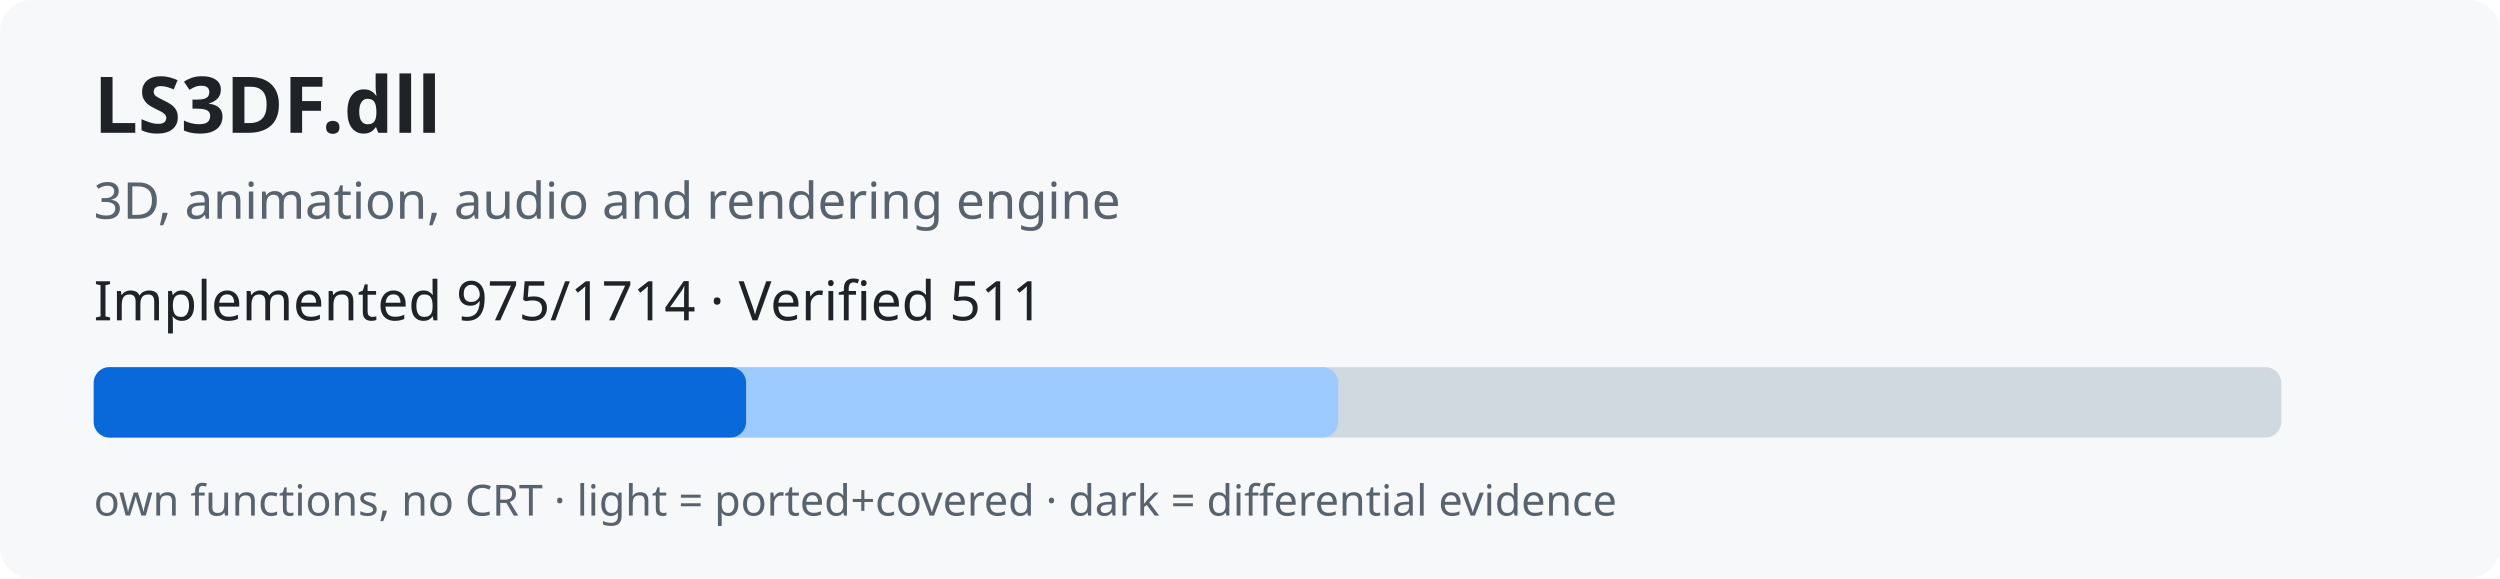
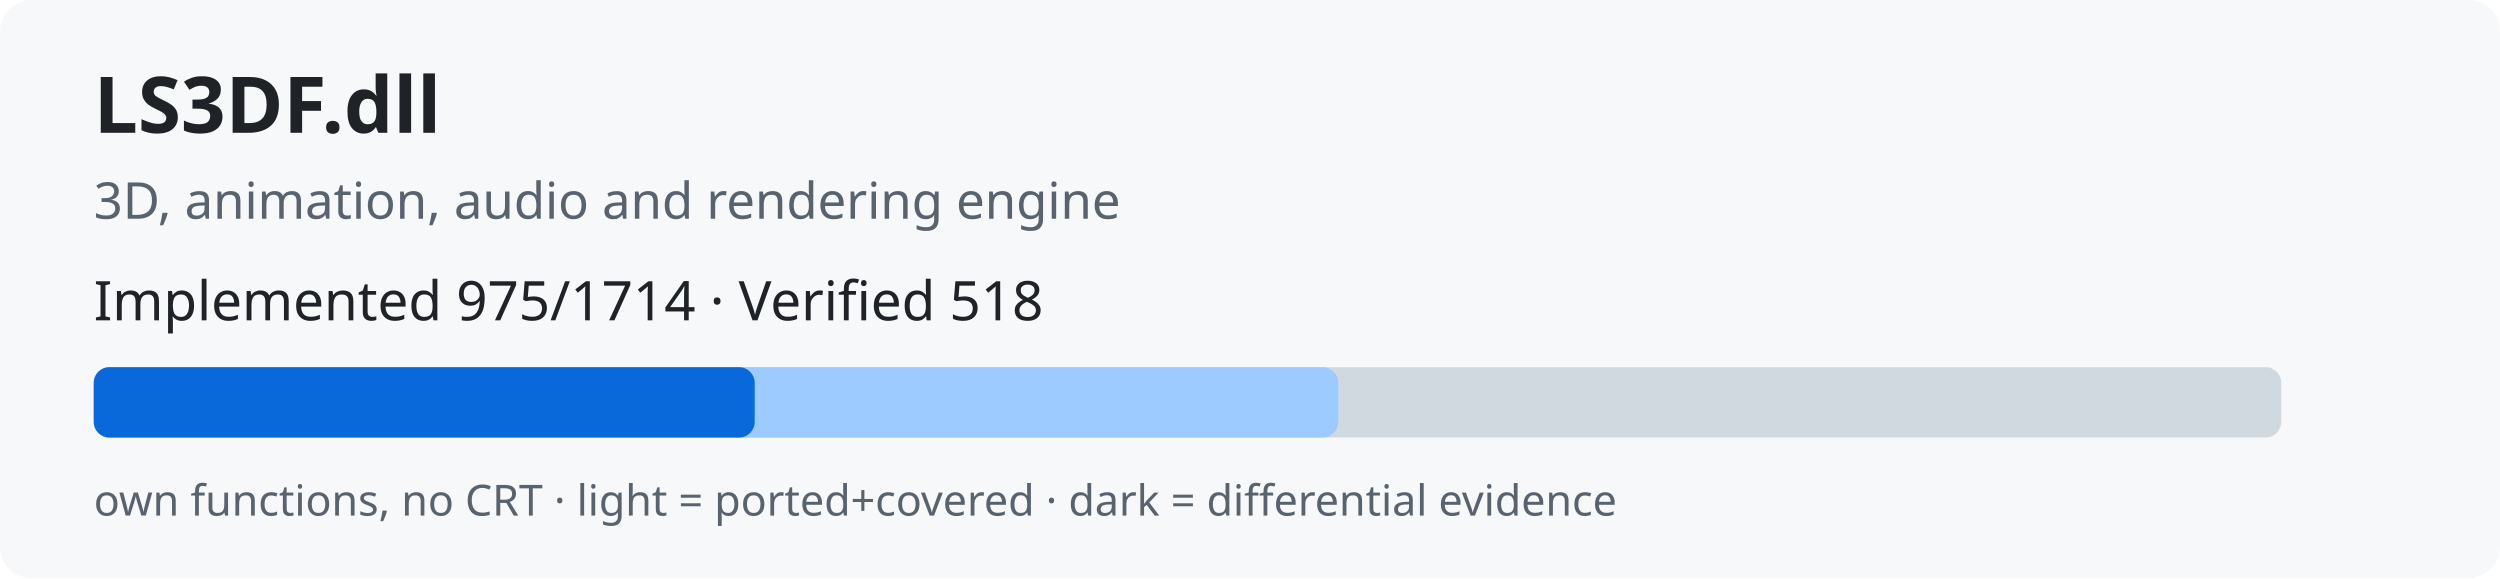
<svg xmlns="http://www.w3.org/2000/svg" width="640" height="148" role="img">
  <rect width="640" height="148" rx="8" fill="#f6f8fa" />
  <text x="24" y="34" font-family="sans-serif" font-size="20" font-weight="bold" fill="#1f2328">LS3DF.dll</text>
  <text x="24" y="56" font-family="sans-serif" font-size="13" fill="#59636e">3D, animation, audio and rendering engine</text>
-   <text x="24" y="82" font-family="sans-serif" font-size="14" fill="#1f2328">Implemented 975/1714 · Verified 511</text>
+   <text x="24" y="82" font-family="sans-serif" font-size="14" fill="#1f2328">Implemented 975/1714 · Verified 518</text>
  <rect x="24" y="94" width="560" height="18" rx="4" fill="#d1d9e0" />
  <rect x="24" y="94" width="318.6" height="18" rx="4" fill="#9ecbff" />
-   <rect x="24" y="94" width="167.0" height="18" rx="4" fill="#0969da" />
+   <rect x="24" y="94" width="169.2" height="18" rx="4" fill="#0969da" />
  <text x="24" y="132" font-family="sans-serif" font-size="11" fill="#59636e">own functions, no CRT · light = ported+covered · dark = differential evidence</text>
</svg>
